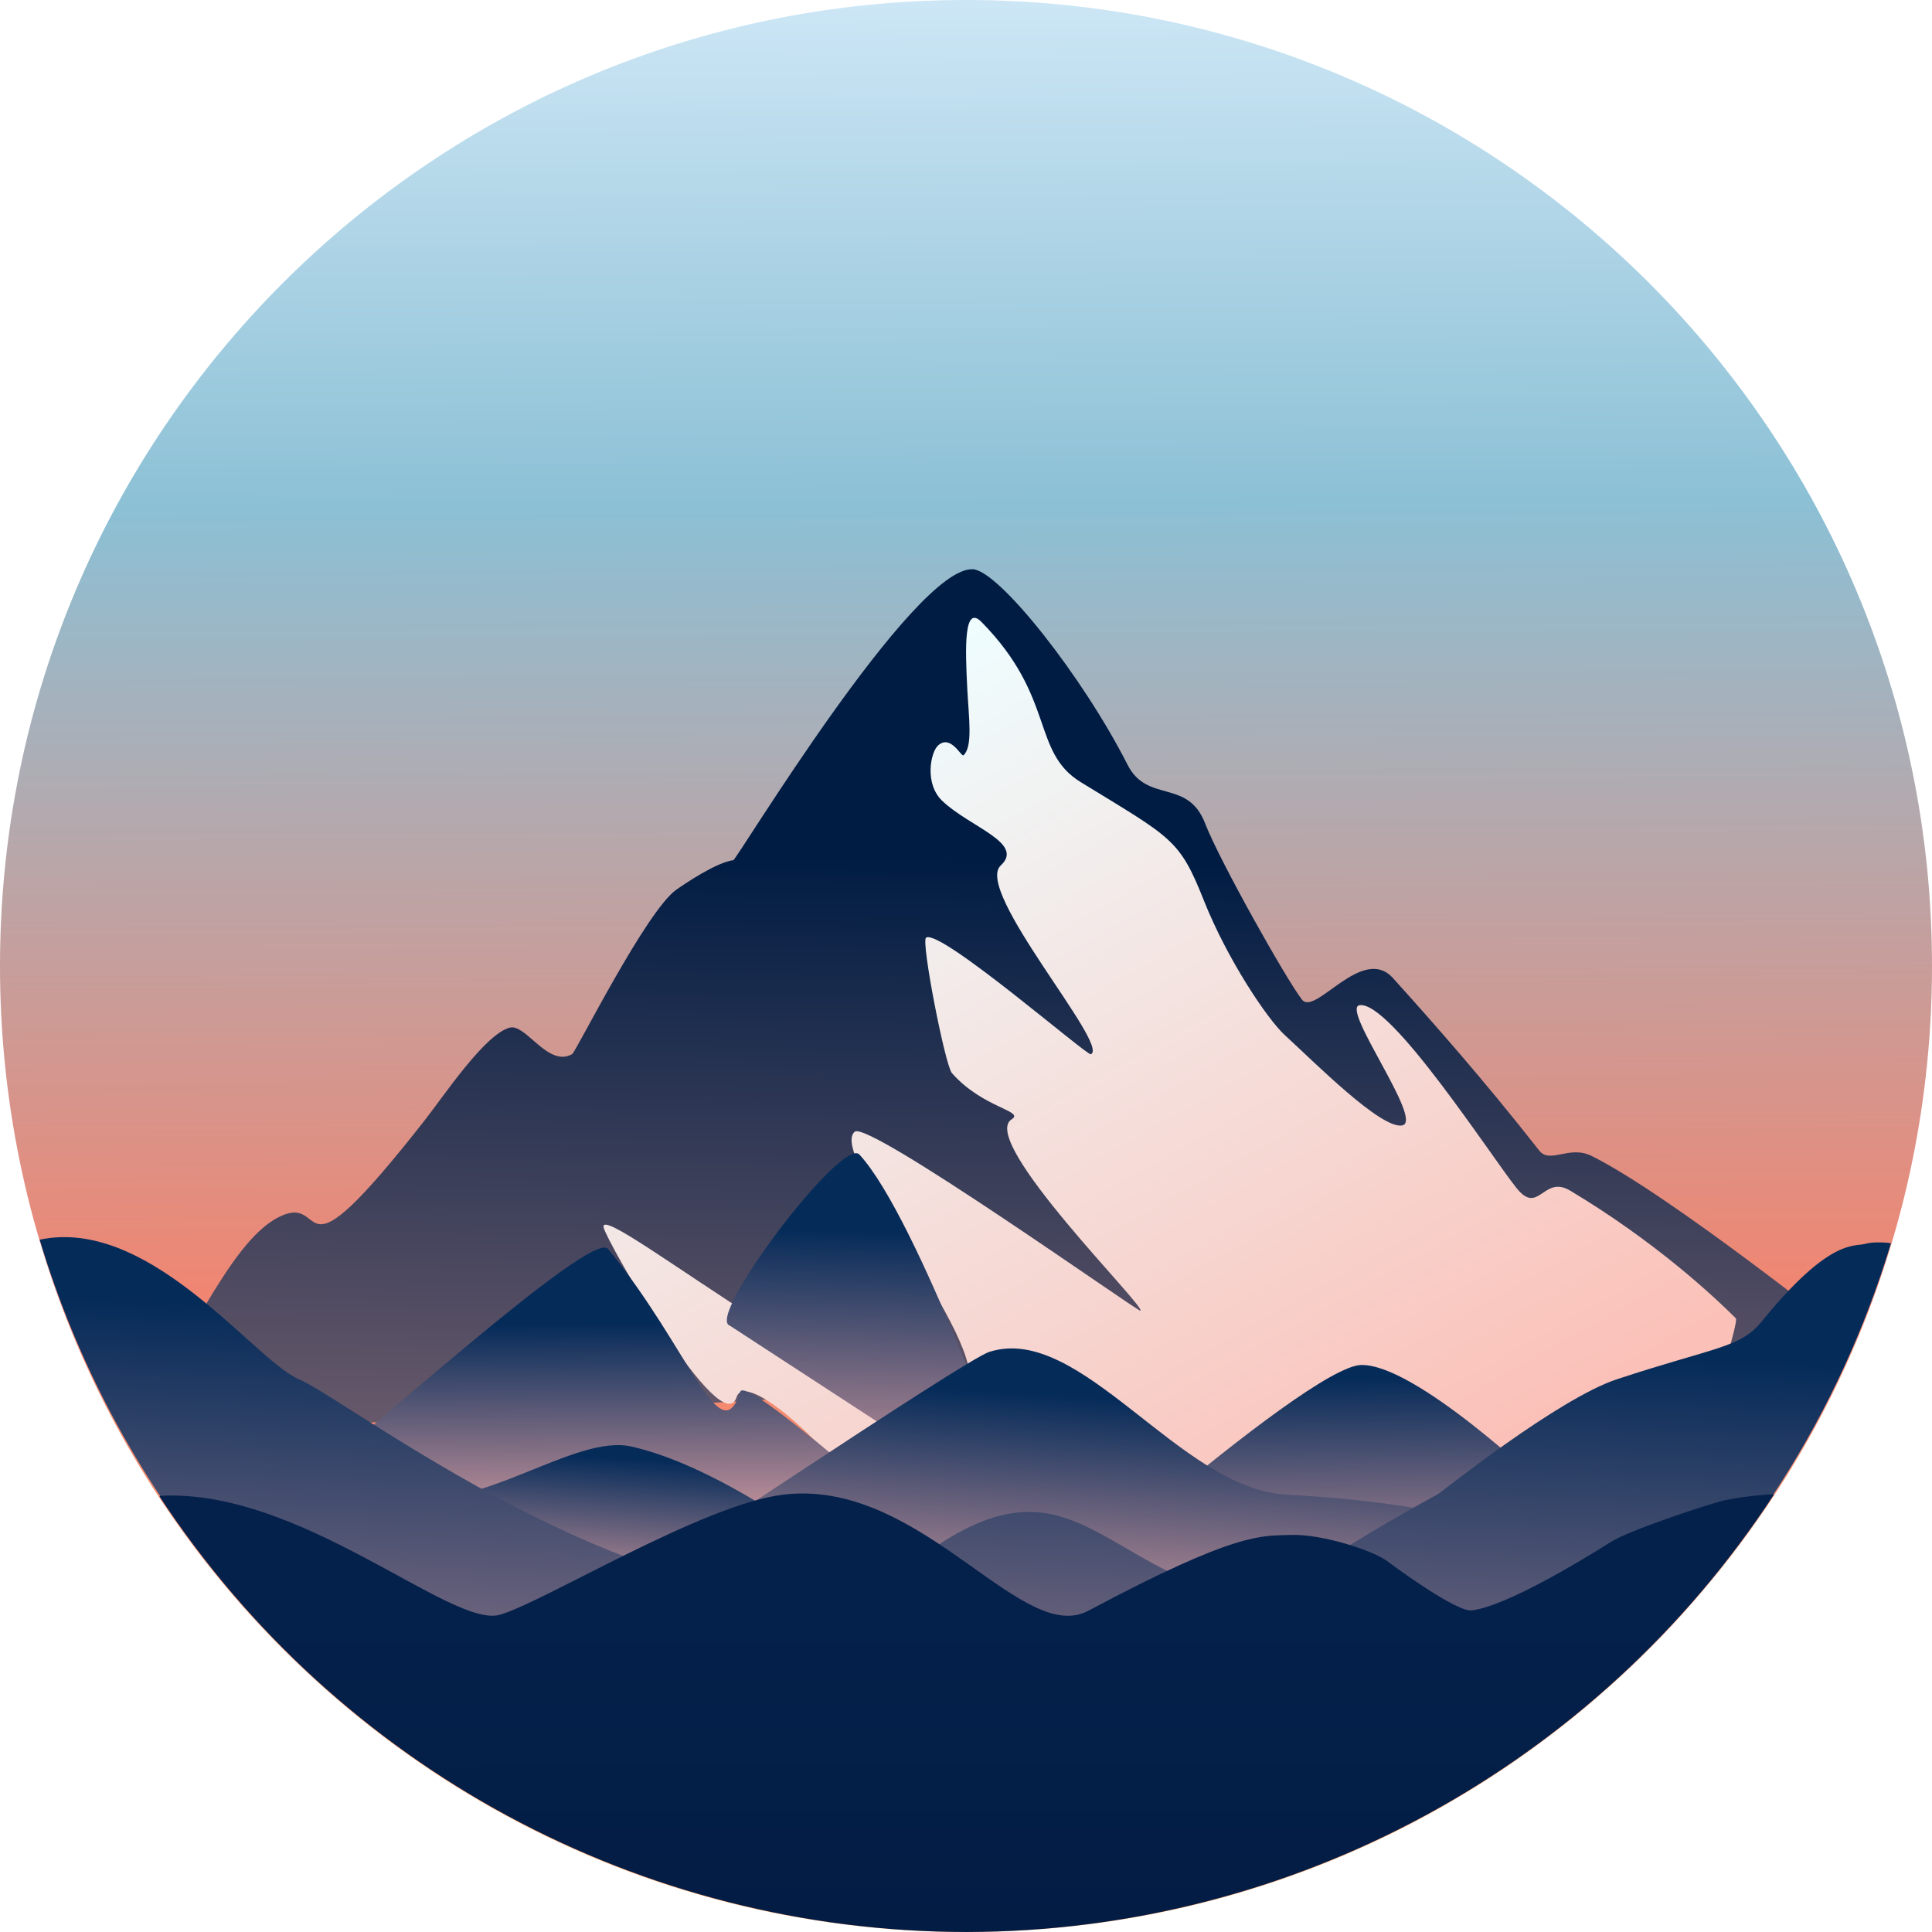
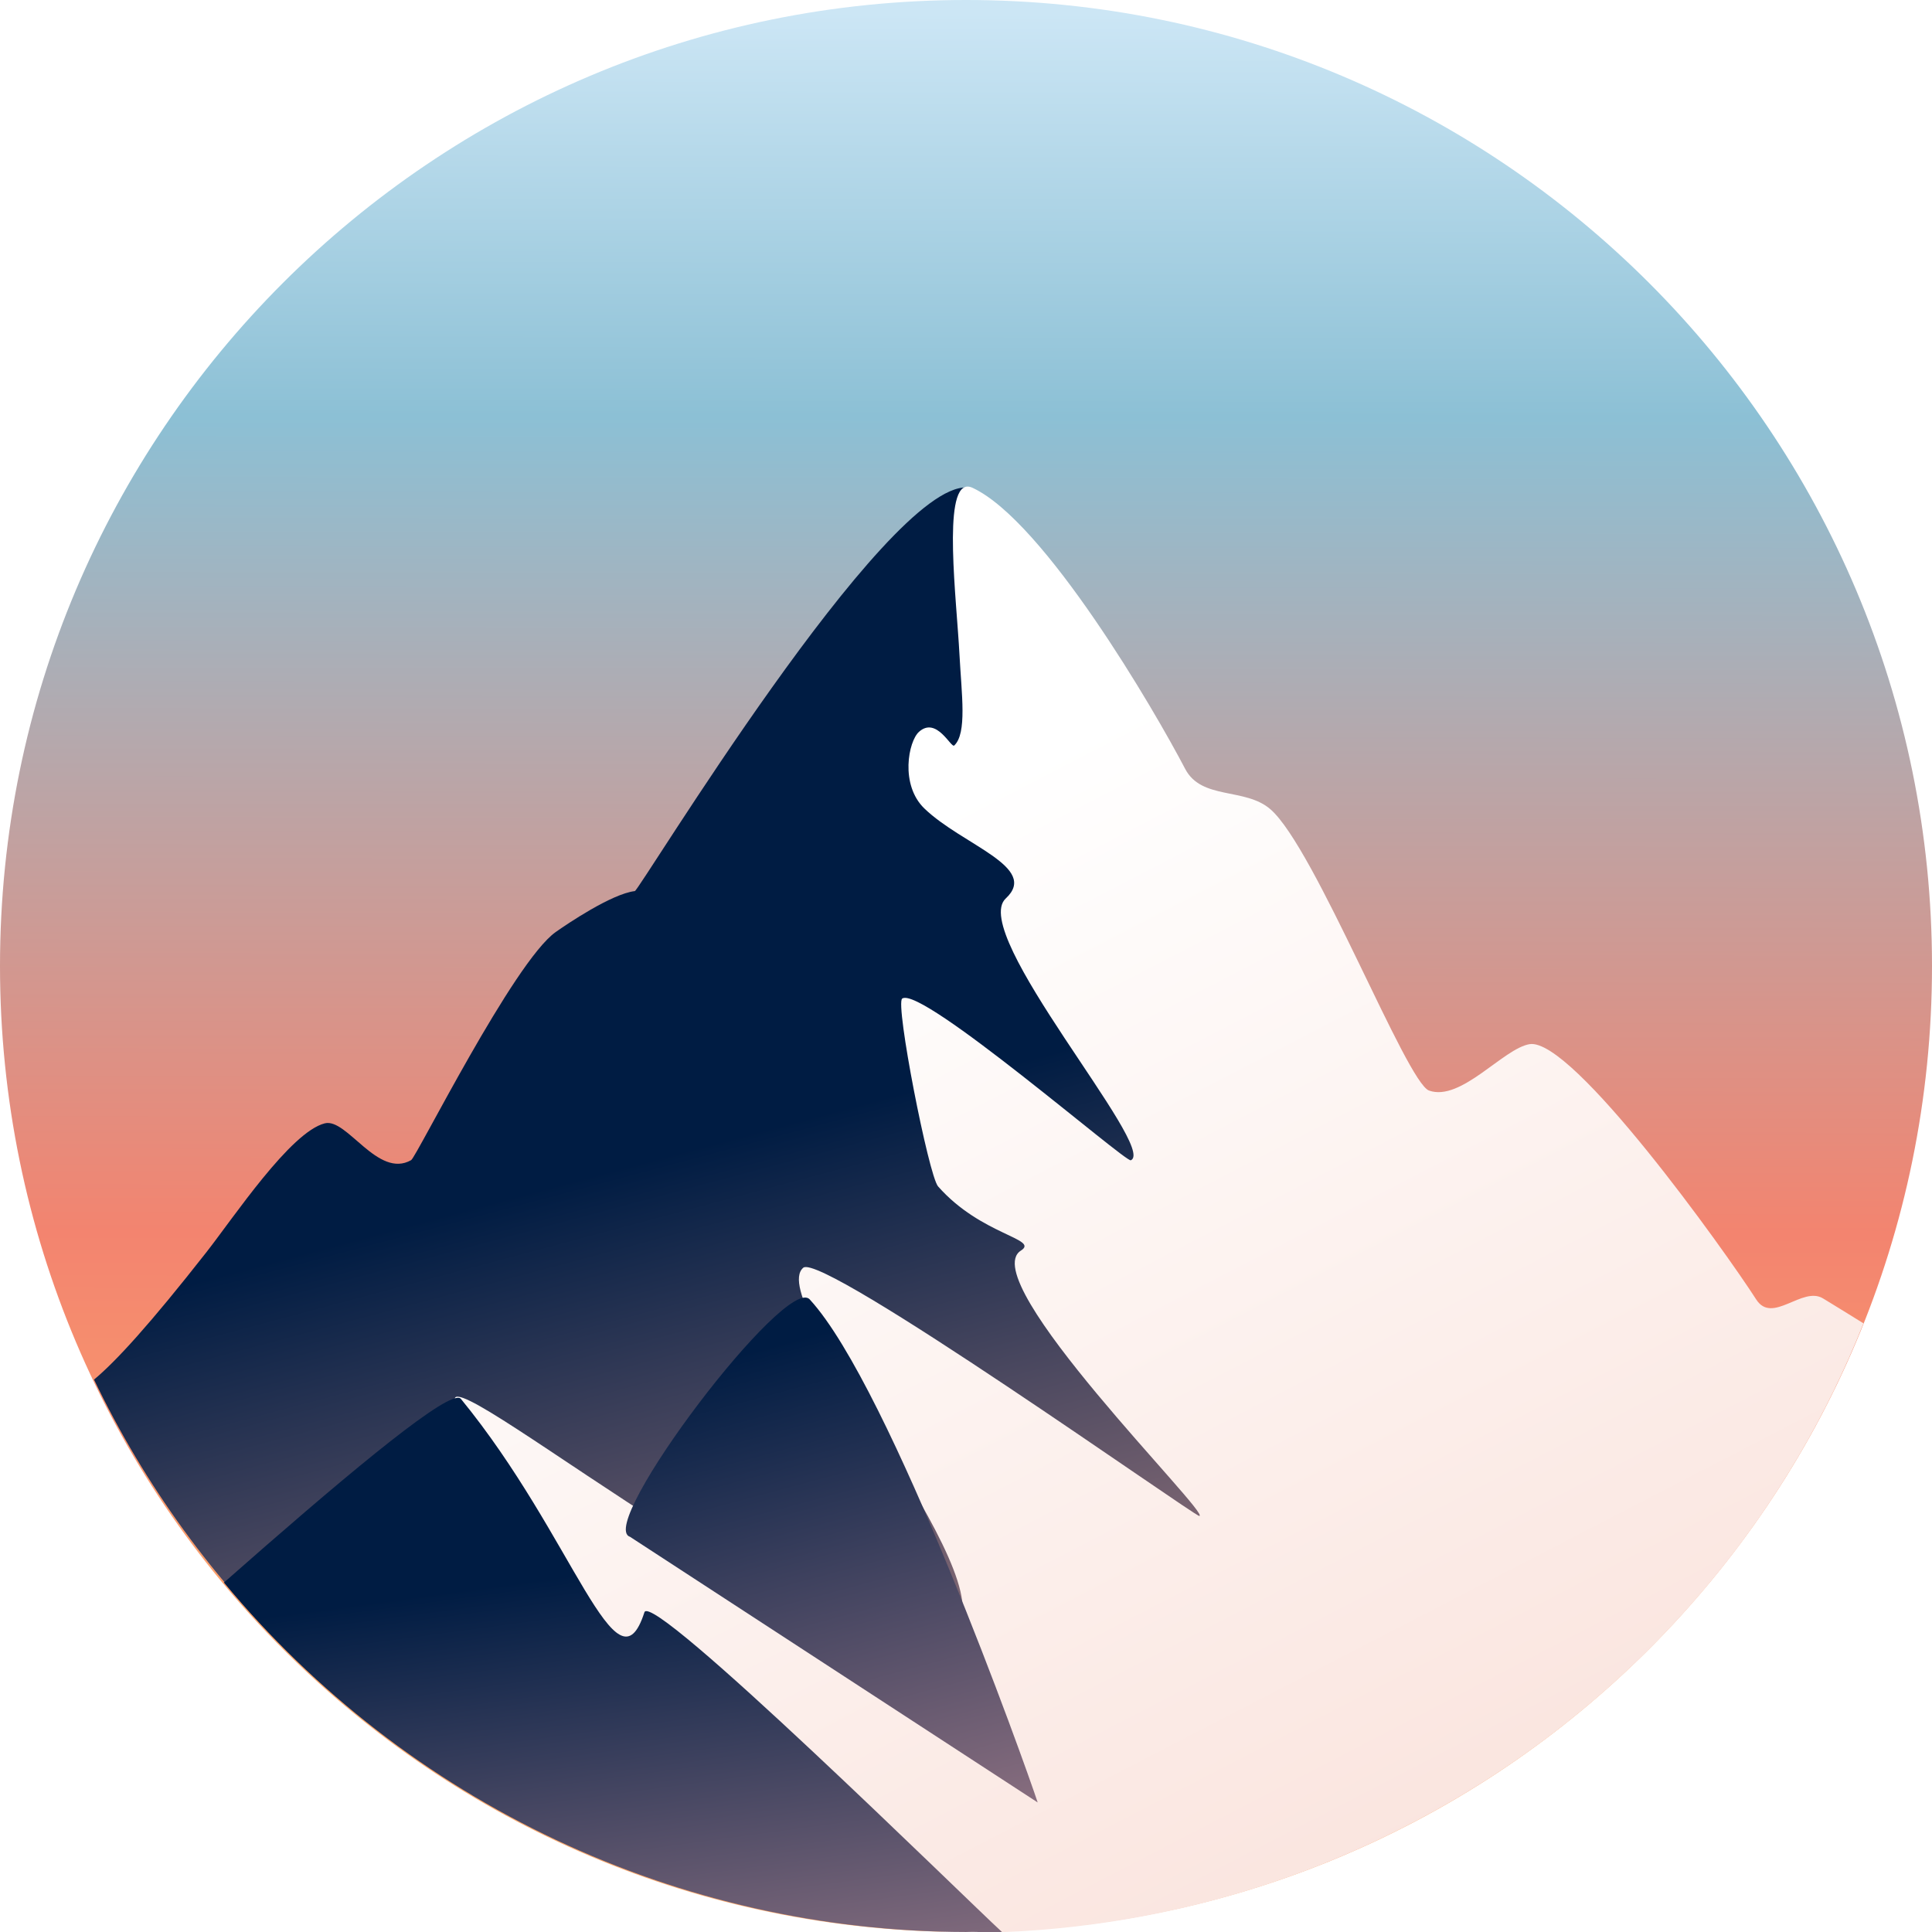
<svg xmlns="http://www.w3.org/2000/svg" xmlns:xlink="http://www.w3.org/1999/xlink" width="500" height="500" viewBox="0 0 132.292 132.292" version="1.1" id="svg635" xml:space="preserve">
  <defs id="defs632">
+     <linearGradient id="linearGradient16">
+       <stop style="stop-color:#001c43;stop-opacity:1;" offset="0" id="stop15" />
+       <stop style="stop-color:#d99ea2;stop-opacity:1;" offset="1" id="stop16" />
+     </linearGradient>
+     <linearGradient id="linearGradient13">
+       <stop style="stop-color:#001c43;stop-opacity:1;" offset="0.214" id="stop12" />
+       <stop style="stop-color:#d89fa3;stop-opacity:1;" offset="1" id="stop13" />
+     </linearGradient>
    <linearGradient id="linearGradient14447">
      <stop style="stop-color:#bcf5d5;stop-opacity:1;" offset="0.118" id="stop16633" />
      <stop style="stop-color:#70aecc;stop-opacity:1;" offset="0.391" id="stop29757" />
      <stop style="stop-color:#c6deed;stop-opacity:1;" offset="0.676" id="stop17361" />
      <stop style="stop-color:#ffd4e3;stop-opacity:1;" offset="0.892" id="stop20271" />
    </linearGradient>
    <linearGradient id="linearGradient11233">
      <stop style="stop-color:#dc719a;stop-opacity:1;" offset="0.16" id="stop11229" />
      <stop style="stop-color:#fe95ae;stop-opacity:1;" offset="0.518" id="stop13376" />
      <stop style="stop-color:#fdf7f0;stop-opacity:1;" offset="1" id="stop11231" />
    </linearGradient>
    <linearGradient id="linearGradient3778">
      <stop style="stop-color:#ea6c9e;stop-opacity:1;" offset="0.385" id="stop3774" />
      <stop style="stop-color:#feb0c8;stop-opacity:1;" offset="0.805" id="stop8681" />
      <stop style="stop-color:#fdedde;stop-opacity:1;" offset="1" id="stop3776" />
    </linearGradient>
    <filter y="-0.196" height="1.392" style="color-interpolation-filters:sRGB" id="filter3896" x="-0.196" width="1.392">
      <feGaussianBlur stdDeviation="5" result="result6" id="feGaussianBlur3886" />
      <feComposite result="result8" in="SourceGraphic" operator="atop" in2="result6" id="feComposite3888" />
      <feComposite result="result9" operator="over" in2="SourceAlpha" in="result8" id="feComposite3890" />
      <feColorMatrix values="1 0 0 0 0 0 1 0 0 0 0 0 1 0 0 0 0 0 1 0 " result="result10" id="feColorMatrix3892" />
      <feBlend in="result10" mode="normal" in2="result6" id="feBlend3894" />
    </filter>
    <linearGradient xlink:href="#linearGradient14447" id="linearGradient14449" x1="264.583" y1="191.823" x2="132.292" y2="59.531" gradientUnits="userSpaceOnUse" gradientTransform="translate(-132.2917,-59.53126)" />
    <radialGradient xlink:href="#linearGradient3778" id="radialGradient467" gradientUnits="userSpaceOnUse" gradientTransform="matrix(1.149056,-0.01647774,0.01623538,1.132154,-164.2444,-73.71001)" cx="200.136" cy="130.667" fx="200.136" fy="130.667" r="55.99" />
    <radialGradient xlink:href="#linearGradient3778" id="radialGradient469" gradientUnits="userSpaceOnUse" gradientTransform="matrix(1.149056,-0.01647774,0.01623538,1.132154,-164.2444,-73.71001)" cx="200.136" cy="130.667" fx="200.136" fy="130.667" r="55.99" />
    <radialGradient xlink:href="#linearGradient3778" id="radialGradient471" gradientUnits="userSpaceOnUse" gradientTransform="matrix(1.149056,-0.01647774,0.01623538,1.132154,-164.2444,-73.71001)" cx="200.136" cy="130.667" fx="200.136" fy="130.667" r="55.99" />
    <radialGradient xlink:href="#linearGradient3778" id="radialGradient473" gradientUnits="userSpaceOnUse" gradientTransform="matrix(1.149056,-0.01647774,0.01623538,1.132154,-164.2444,-73.71001)" cx="200.136" cy="130.667" fx="200.136" fy="130.667" r="55.99" />
    <radialGradient xlink:href="#linearGradient3778" id="radialGradient475" gradientUnits="userSpaceOnUse" gradientTransform="matrix(1.149056,-0.01647774,0.01623538,1.132154,-164.2444,-73.71001)" cx="200.136" cy="130.667" fx="200.136" fy="130.667" r="55.99" />
    <radialGradient xlink:href="#linearGradient3778" id="radialGradient477" gradientUnits="userSpaceOnUse" gradientTransform="matrix(1.149056,-0.01647774,0.01623538,1.132154,-164.2444,-73.71001)" cx="200.136" cy="130.667" fx="200.136" fy="130.667" r="55.99" />
    <radialGradient xlink:href="#linearGradient3778" id="radialGradient479" gradientUnits="userSpaceOnUse" gradientTransform="matrix(1.149056,-0.01647774,0.01623538,1.132154,-164.2444,-73.71001)" cx="200.136" cy="130.667" fx="200.136" fy="130.667" r="55.99" />
    <radialGradient xlink:href="#linearGradient3778" id="radialGradient481" gradientUnits="userSpaceOnUse" gradientTransform="matrix(1.149056,-0.01647774,0.01623538,1.132154,-164.2444,-73.71001)" cx="200.136" cy="130.667" fx="200.136" fy="130.667" r="55.99" />
    <radialGradient xlink:href="#linearGradient3778" id="radialGradient483" gradientUnits="userSpaceOnUse" gradientTransform="matrix(1.149056,-0.01647774,0.01623538,1.132154,-164.2444,-73.71001)" cx="200.136" cy="130.667" fx="200.136" fy="130.667" r="55.99" />
    <radialGradient xlink:href="#linearGradient3778" id="radialGradient485" gradientUnits="userSpaceOnUse" gradientTransform="matrix(1.149056,-0.01647774,0.01623538,1.132154,-164.2444,-73.71001)" cx="200.136" cy="130.667" fx="200.136" fy="130.667" r="55.99" />
    <radialGradient xlink:href="#linearGradient3778" id="radialGradient487" gradientUnits="userSpaceOnUse" gradientTransform="matrix(1.149056,-0.01647774,0.01623538,1.132154,-164.2444,-73.71001)" cx="200.136" cy="130.667" fx="200.136" fy="130.667" r="55.99" />
    <radialGradient xlink:href="#linearGradient3778" id="radialGradient489" gradientUnits="userSpaceOnUse" gradientTransform="matrix(1.149056,-0.01647774,0.01623538,1.132154,-164.2444,-73.71001)" cx="200.136" cy="130.667" fx="200.136" fy="130.667" r="55.99" />
    <radialGradient xlink:href="#linearGradient3778" id="radialGradient491" gradientUnits="userSpaceOnUse" gradientTransform="matrix(1.149056,-0.01647774,0.01623538,1.132154,-164.2444,-73.71001)" cx="200.136" cy="130.667" fx="200.136" fy="130.667" r="55.99" />
    <radialGradient xlink:href="#linearGradient3778" id="radialGradient493" gradientUnits="userSpaceOnUse" gradientTransform="matrix(1.149056,-0.01647774,0.01623538,1.132154,-164.2444,-73.71001)" cx="200.136" cy="130.667" fx="200.136" fy="130.667" r="55.99" />
    <radialGradient xlink:href="#linearGradient3778" id="radialGradient495" gradientUnits="userSpaceOnUse" gradientTransform="matrix(1.149056,-0.01647774,0.01623538,1.132154,-164.2444,-73.71001)" cx="200.136" cy="130.667" fx="200.136" fy="130.667" r="55.99" />
    <radialGradient xlink:href="#linearGradient3778" id="radialGradient497" gradientUnits="userSpaceOnUse" gradientTransform="matrix(1.149056,-0.01647774,0.01623538,1.132154,-164.2444,-73.71001)" cx="200.136" cy="130.667" fx="200.136" fy="130.667" r="55.99" />
    <radialGradient xlink:href="#linearGradient3778" id="radialGradient499" gradientUnits="userSpaceOnUse" gradientTransform="matrix(1.149056,-0.01647774,0.01623538,1.132154,-164.2444,-73.71001)" cx="200.136" cy="130.667" fx="200.136" fy="130.667" r="55.99" />
    <radialGradient xlink:href="#linearGradient3778" id="radialGradient501" gradientUnits="userSpaceOnUse" gradientTransform="matrix(1.149056,-0.01647774,0.01623538,1.132154,-164.2444,-73.71001)" cx="200.136" cy="130.667" fx="200.136" fy="130.667" r="55.99" />
    <radialGradient xlink:href="#linearGradient3778" id="radialGradient503" gradientUnits="userSpaceOnUse" gradientTransform="matrix(1.149056,-0.01647774,0.01623538,1.132154,-164.2444,-73.71001)" cx="200.136" cy="130.667" fx="200.136" fy="130.667" r="55.99" />
    <radialGradient xlink:href="#linearGradient3778" id="radialGradient505" gradientUnits="userSpaceOnUse" gradientTransform="matrix(1.149056,-0.01647774,0.01623538,1.132154,-164.2444,-73.71001)" cx="200.136" cy="130.667" fx="200.136" fy="130.667" r="55.99" />
    <radialGradient xlink:href="#linearGradient3778" id="radialGradient507" gradientUnits="userSpaceOnUse" gradientTransform="matrix(1.149056,-0.01647774,0.01623538,1.132154,-164.2444,-73.71001)" cx="200.136" cy="130.667" fx="200.136" fy="130.667" r="55.99" />
    <radialGradient xlink:href="#linearGradient3778" id="radialGradient509" gradientUnits="userSpaceOnUse" gradientTransform="matrix(1.149056,-0.01647774,0.01623538,1.132154,-164.2444,-73.71001)" cx="200.136" cy="130.667" fx="200.136" fy="130.667" r="55.99" />
    <radialGradient xlink:href="#linearGradient3778" id="radialGradient511" gradientUnits="userSpaceOnUse" gradientTransform="matrix(1.149056,-0.01647774,0.01623538,1.132154,-164.2444,-73.71001)" cx="200.136" cy="130.667" fx="200.136" fy="130.667" r="55.99" />
    <radialGradient xlink:href="#linearGradient3778" id="radialGradient513" gradientUnits="userSpaceOnUse" gradientTransform="matrix(1.149056,-0.01647774,0.01623538,1.132154,-164.2444,-73.71001)" cx="200.136" cy="130.667" fx="200.136" fy="130.667" r="55.99" />
    <radialGradient xlink:href="#linearGradient3778" id="radialGradient515" gradientUnits="userSpaceOnUse" gradientTransform="matrix(1.149056,-0.01647774,0.01623538,1.132154,-164.2444,-73.71001)" cx="200.136" cy="130.667" fx="200.136" fy="130.667" r="55.99" />
    <radialGradient xlink:href="#linearGradient3778" id="radialGradient517" gradientUnits="userSpaceOnUse" gradientTransform="matrix(1.149056,-0.01647774,0.01623538,1.132154,-164.2444,-73.71001)" cx="200.136" cy="130.667" fx="200.136" fy="130.667" r="55.99" />
    <radialGradient xlink:href="#linearGradient3778" id="radialGradient519" gradientUnits="userSpaceOnUse" gradientTransform="matrix(1.149056,-0.01647774,0.01623538,1.132154,-164.2444,-73.71001)" cx="200.136" cy="130.667" fx="200.136" fy="130.667" r="55.99" />
    <radialGradient xlink:href="#linearGradient3778" id="radialGradient521" gradientUnits="userSpaceOnUse" gradientTransform="matrix(1.149056,-0.01647774,0.01623538,1.132154,-164.2444,-73.71001)" cx="200.136" cy="130.667" fx="200.136" fy="130.667" r="55.99" />
    <radialGradient xlink:href="#linearGradient3778" id="radialGradient523" gradientUnits="userSpaceOnUse" gradientTransform="matrix(1.149056,-0.01647774,0.01623538,1.132154,-164.2444,-73.71001)" cx="200.136" cy="130.667" fx="200.136" fy="130.667" r="55.99" />
    <radialGradient xlink:href="#linearGradient3778" id="radialGradient525" gradientUnits="userSpaceOnUse" gradientTransform="matrix(1.149056,-0.01647774,0.01623538,1.132154,-164.2444,-73.71001)" cx="200.136" cy="130.667" fx="200.136" fy="130.667" r="55.99" />
    <radialGradient xlink:href="#linearGradient11233" id="radialGradient527" gradientUnits="userSpaceOnUse" gradientTransform="matrix(1,0,0,0.9656236,-132.2917,-54.71187)" cx="218.814" cy="140.195" fx="218.814" fy="140.195" r="17.991" />
    <radialGradient xlink:href="#linearGradient11233" id="radialGradient529" gradientUnits="userSpaceOnUse" gradientTransform="matrix(1,0,0,0.9656236,-132.2917,-54.71187)" cx="218.814" cy="140.195" fx="218.814" fy="140.195" r="17.991" />
    <radialGradient xlink:href="#linearGradient11233" id="radialGradient531" gradientUnits="userSpaceOnUse" gradientTransform="matrix(1,0,0,0.9656236,-132.2917,-54.71187)" cx="218.814" cy="140.195" fx="218.814" fy="140.195" r="17.991" />
    <radialGradient xlink:href="#linearGradient11233" id="radialGradient533" gradientUnits="userSpaceOnUse" gradientTransform="matrix(1,0,0,0.9656236,-132.2917,-54.71187)" cx="218.814" cy="140.195" fx="218.814" fy="140.195" r="17.991" />
    <radialGradient xlink:href="#linearGradient11233" id="radialGradient535" gradientUnits="userSpaceOnUse" gradientTransform="matrix(1,0,0,0.9656236,-132.2917,-54.71187)" cx="218.814" cy="140.195" fx="218.814" fy="140.195" r="17.991" />
    <radialGradient xlink:href="#linearGradient11233" id="radialGradient537" gradientUnits="userSpaceOnUse" gradientTransform="matrix(1,0,0,1.008563,-132.2917,-60.41931)" cx="233.509" cy="103.704" fx="233.509" fy="103.704" r="15.033" />
    <radialGradient xlink:href="#linearGradient11233" id="radialGradient539" gradientUnits="userSpaceOnUse" gradientTransform="matrix(1,0,0,1.008563,-132.2917,-60.41931)" cx="233.509" cy="103.704" fx="233.509" fy="103.704" r="15.033" />
    <radialGradient xlink:href="#linearGradient11233" id="radialGradient541" gradientUnits="userSpaceOnUse" gradientTransform="matrix(1,0,0,1.008563,-132.2917,-60.41931)" cx="233.509" cy="103.704" fx="233.509" fy="103.704" r="15.033" />
    <radialGradient xlink:href="#linearGradient11233" id="radialGradient543" gradientUnits="userSpaceOnUse" gradientTransform="matrix(1,0,0,1.008563,-132.2917,-60.41931)" cx="233.509" cy="103.704" fx="233.509" fy="103.704" r="15.033" />
    <radialGradient xlink:href="#linearGradient11233" id="radialGradient545" gradientUnits="userSpaceOnUse" gradientTransform="matrix(1,0,0,1.008563,-132.2917,-60.41931)" cx="233.509" cy="103.704" fx="233.509" fy="103.704" r="15.033" />
    <radialGradient xlink:href="#linearGradient11233" id="radialGradient547" gradientUnits="userSpaceOnUse" gradientTransform="matrix(1,0,0,1.029366,-132.2917,-63.25868)" cx="188.427" cy="126.93" fx="188.427" fy="126.93" r="11.709" />
    <radialGradient xlink:href="#linearGradient11233" id="radialGradient549" gradientUnits="userSpaceOnUse" gradientTransform="matrix(1,0,0,1.029366,-132.2917,-63.25868)" cx="188.427" cy="126.93" fx="188.427" fy="126.93" r="11.709" />
    <radialGradient xlink:href="#linearGradient11233" id="radialGradient551" gradientUnits="userSpaceOnUse" gradientTransform="matrix(1,0,0,1.029366,-132.2917,-63.25868)" cx="188.427" cy="126.93" fx="188.427" fy="126.93" r="11.709" />
    <radialGradient xlink:href="#linearGradient11233" id="radialGradient553" gradientUnits="userSpaceOnUse" gradientTransform="matrix(1,0,0,1.029366,-132.2917,-63.25868)" cx="188.427" cy="126.93" fx="188.427" fy="126.93" r="11.709" />
    <radialGradient xlink:href="#linearGradient11233" id="radialGradient555" gradientUnits="userSpaceOnUse" gradientTransform="matrix(1,0,0,1.029366,-132.2917,-63.25868)" cx="188.427" cy="126.93" fx="188.427" fy="126.93" r="11.709" />
-     <linearGradient xlink:href="#linearGradient2" id="linearGradient3" x1="198.675" y1="58.44" x2="199.414" y2="191.418" gradientUnits="userSpaceOnUse" gradientTransform="translate(-132.2917,-58.27285)" />
+     <linearGradient xlink:href="#linearGradient2" id="linearGradient3" x1="199.152" y1="59.156" x2="198.937" y2="195.472" gradientUnits="userSpaceOnUse" gradientTransform="translate(-132.2917,-58.27285)" />
    <linearGradient id="linearGradient2">
      <stop style="stop-color:#cce6f5;stop-opacity:1;" offset="0" id="stop2" />
-       <stop style="stop-color:#8cc0d5;stop-opacity:1;" offset="0.259" id="stop1" />
-       <stop style="stop-color:#f3846f;stop-opacity:1;" offset="0.675" id="stop4" />
-       <stop style="stop-color:#fda86c;stop-opacity:1;" offset="0.983" id="stop5" />
+       <stop style="stop-color:#8cc0d5;stop-opacity:1;" offset="0.203" id="stop1" />
+       <stop style="stop-color:#f3846f;stop-opacity:1;" offset="0.613" id="stop4" />
+       <stop style="stop-color:#fda86c;stop-opacity:1;" offset="0.838" id="stop5" />
    </linearGradient>
-     <linearGradient xlink:href="#linearGradient8972" id="linearGradient8974" x1="198.454" y1="118.637" x2="197.039" y2="215.077" gradientUnits="userSpaceOnUse" gradientTransform="translate(-132.2917,-59.86035)" />
+     <linearGradient xlink:href="#linearGradient8972" id="linearGradient8974" x1="178.568" y1="104.043" x2="198.803" y2="179.634" gradientUnits="userSpaceOnUse" gradientTransform="matrix(1.387262,0,0,1.387262,-209.7146,-103.7375)" />
    <linearGradient id="linearGradient8972">
-       <stop style="stop-color:#001c43;stop-opacity:1;" offset="0" id="stop8968" />
+       <stop style="stop-color:#001c43;stop-opacity:1;" offset="0.361" id="stop8968" />
      <stop style="stop-color:#fdb1a3;stop-opacity:1;" offset="1" id="stop8970" />
    </linearGradient>
-     <linearGradient xlink:href="#linearGradient1510" id="linearGradient1512" x1="196.13" y1="104.292" x2="235.205" y2="173.689" gradientUnits="userSpaceOnUse" gradientTransform="translate(-132.2917,-59.86035)" />
+     <linearGradient xlink:href="#linearGradient1510" id="linearGradient1512" x1="203.527" y1="111.458" x2="246.21" y2="193.942" gradientUnits="userSpaceOnUse" gradientTransform="matrix(1.387262,0,0,1.387262,-209.7146,-103.7375)" />
    <linearGradient id="linearGradient1510">
-       <stop style="stop-color:#effdff;stop-opacity:1;" offset="0" id="stop1506" />
-       <stop style="stop-color:#fdb5aa;stop-opacity:1;" offset="1" id="stop1508" />
+       <stop style="stop-color:#ffffff;stop-opacity:1;" offset="0" id="stop1506" />
+       <stop style="stop-color:#f7d4ca;stop-opacity:1;" offset="1" id="stop1508" />
    </linearGradient>
-     <linearGradient xlink:href="#linearGradient11533" id="linearGradient21205" x1="174.201" y1="148.901" x2="174.277" y2="163.585" gradientUnits="userSpaceOnUse" gradientTransform="translate(-132.2917,-58.27285)" />
+     <linearGradient xlink:href="#linearGradient13" id="linearGradient21205" x1="174.555" y1="142.872" x2="180.441" y2="186.565" gradientUnits="userSpaceOnUse" gradientTransform="matrix(1.387262,0,0,1.387262,-209.7146,-102.6409)" />
    <linearGradient id="linearGradient11533">
      <stop style="stop-color:#052b59;stop-opacity:1;" offset="0" id="stop11529" />
      <stop style="stop-color:#d99ea2;stop-opacity:1;" offset="1" id="stop11531" />
    </linearGradient>
-     <linearGradient xlink:href="#linearGradient11533" id="linearGradient11535" x1="190.528" y1="142.554" x2="190.088" y2="161.472" gradientUnits="userSpaceOnUse" gradientTransform="translate(-132.2917,-58.27285)" />
+     <linearGradient xlink:href="#linearGradient16" id="linearGradient11535" x1="190.882" y1="139.185" x2="201.355" y2="178.051" gradientUnits="userSpaceOnUse" gradientTransform="matrix(1.387262,0,0,1.387262,-209.7146,-101.5353)" />
    <linearGradient xlink:href="#linearGradient11533" id="linearGradient21221" x1="65.424" y1="158.132" x2="64.759" y2="168.45" gradientUnits="userSpaceOnUse" />
    <linearGradient xlink:href="#linearGradient11533" id="linearGradient21229" x1="115.703" y1="152.643" x2="115.879" y2="168.651" gradientUnits="userSpaceOnUse" />
-     <linearGradient xlink:href="#linearGradient11533" id="linearGradient21213" x1="201.759" y1="153.631" x2="200.796" y2="170.432" gradientUnits="userSpaceOnUse" gradientTransform="translate(-132.2917,-58.27285)" />
-     <linearGradient xlink:href="#linearGradient11533" id="linearGradient21237" x1="203.108" y1="149.654" x2="201.44" y2="193.575" gradientUnits="userSpaceOnUse" gradientTransform="translate(-132.2917,-58.27285)" />
-     <linearGradient xlink:href="#linearGradient21243" id="linearGradient21245" x1="200.089" y1="168.617" x2="200.097" y2="189.784" gradientUnits="userSpaceOnUse" gradientTransform="translate(-132.2917,-58.27285)" />
+     <linearGradient xlink:href="#linearGradient11533" id="linearGradient21213" x1="201.759" y1="153.631" x2="200.796" y2="170.432" gradientUnits="userSpaceOnUse" gradientTransform="translate(-301.8844,-57.97781)" />
+     <linearGradient xlink:href="#linearGradient11533" id="linearGradient21237" x1="203.108" y1="149.654" x2="201.44" y2="193.575" gradientUnits="userSpaceOnUse" gradientTransform="translate(-301.8844,-57.97781)" />
+     <linearGradient xlink:href="#linearGradient21243" id="linearGradient21245" x1="200.089" y1="168.617" x2="200.097" y2="189.784" gradientUnits="userSpaceOnUse" gradientTransform="translate(-301.8844,-57.97781)" />
    <linearGradient id="linearGradient21243">
      <stop style="stop-color:#04214b;stop-opacity:1;" offset="0" id="stop21239" />
      <stop style="stop-color:#031c44;stop-opacity:1;" offset="1" id="stop21241" />
    </linearGradient>
+     <linearGradient xlink:href="#linearGradient126" id="linearGradient215" gradientUnits="userSpaceOnUse" gradientTransform="matrix(2.58355,0,0,2.557968,-6.263844,-333.0269)" x1="77.337" y1="168.913" x2="124.547" y2="187.26" />
+     <linearGradient id="linearGradient126">
+       <stop style="stop-color:#31070e;stop-opacity:1;" offset="0" id="stop125" />
+       <stop style="stop-color:#340213;stop-opacity:1;" offset="0.5" id="stop128" />
+       <stop style="stop-color:#2c0616;stop-opacity:1;" offset="1" id="stop126" />
+     </linearGradient>
  </defs>
-   <circle style="display:inline;fill:url(#linearGradient3);fill-opacity:1;stroke-width:0.339" id="path517" cx="66.146" cy="66.146" r="66.146" />
-   <path id="path1402" style="fill:url(#linearGradient8974);fill-opacity:1;stroke-width:0.265" d="m 66.608,38.979 c -4.041,-0.189 -16.165,19.895 -16.393,19.922 -1.151,0.139 -3.35,1.629 -3.906,2.022 -2.068,1.459 -6.877,11.111 -7.134,11.258 -1.642,0.935 -3.167,-2.09 -4.26,-1.816 -1.694,0.424 -4.497,4.642 -5.851,6.368 -9.341,11.911 -6.393,4.803 -9.985,6.61 -3.563,1.793 -6.54,9.804 -10.171,14.057 a 66.146,66.146 0 0 0 0.51,0.934 l 117.079,-6.785 a 66.146,66.146 0 0 0 0.008,-0.021 c -0.074,-0.059 -12.198,-9.733 -17.525,-12.378 -1.526,-0.758 -2.846,0.572 -3.581,-0.365 -3.754,-4.784 -7.141,-8.623 -10.016,-11.811 -2.097,-2.325 -5.326,2.63 -6.228,1.478 -1.052,-1.342 -5.647,-9.503 -6.635,-12.066 -1.195,-3.1 -3.958,-1.351 -5.313,-4.021 -3.07,-6.052 -8.807,-13.304 -10.597,-13.387 z" />
-   <path style="display:inline;fill:url(#linearGradient1512);fill-opacity:1;stroke-width:0.265" d="m 54.916,106.205 c 0.155,-0.173 4.747,-2.541 3.847,-3.958 -2.214,-3.485 -7.754,-8.397 -8.325,-6.585 -0.988,3.14 -8.93,-10.69 -9.109,-11.623 -0.408,-2.134 20.468,15.339 24.693,11.325 2.619,-2.489 -9.449,-16.208 -7.496,-17.871 0.929,-0.791 19.32,12.276 19.549,12.252 0.603,-0.063 -11.126,-11.629 -8.805,-13.099 0.925,-0.586 -1.961,-0.753 -4.088,-3.166 -0.464,-0.526 -2.129,-9.024 -1.772,-9.273 0.942,-0.655 11.021,8.095 11.283,7.982 1.353,-0.584 -8.025,-11.207 -6.17,-12.925 1.672,-1.549 -2.15,-2.637 -4.017,-4.439 -1.213,-1.17 -0.79,-3.318 -0.266,-3.786 0.871,-0.776 1.585,0.822 1.739,0.676 0.64,-0.606 0.361,-2.526 0.258,-4.489 -0.152,-2.899 -0.24,-5.867 0.973,-4.634 5.082,5.164 3.401,8.886 6.798,10.968 6.265,3.839 6.746,3.876 8.422,8.089 1.613,4.055 4.344,8.128 5.55,9.233 2.086,1.911 6.559,6.418 8.021,6.183 1.563,-0.251 -4.211,-8.017 -2.912,-8.232 2.102,-0.347 8.948,10.249 10.744,12.506 1.539,1.934 1.829,-0.922 3.69,0.192 5.831,3.49 9.854,7.257 11.337,8.739 0.416,0.416 -6.618,21.138 -6.618,21.138" id="path1404" />
-   <path style="display:inline;fill:url(#linearGradient21205);fill-opacity:1;stroke-width:0.265" d="m 19.287,102.812 c 5.063,-3.924 21.23,-18.66 22.343,-17.301 5.572,6.801 7.686,14.057 9.057,9.788 0.382,-1.19 12.332,9.53 12.332,9.53" id="path1406" />
-   <path style="display:inline;fill:url(#linearGradient11535);fill-opacity:1;stroke-width:0.265" d="m 49.973,90.771 c -1.701,-0.542 7.77,-13.062 8.884,-11.703 3.981,4.33 10.634,22.966 11.242,24.817" id="path1408" />
-   <g id="g1414" style="display:inline;fill:#916f6f" transform="translate(-22.39987,-58.27285)">
-     <path style="display:inline;fill:url(#linearGradient21221);fill-opacity:1;stroke-width:0.265" d="m 49.946,160.849 c 5.421,0.94 11.83,-4.404 15.695,-3.526 11.079,2.517 27.959,19.179 27.959,19.179" id="path1410" />
-     <path style="display:inline;fill:url(#linearGradient21229);fill-opacity:1;stroke-width:0.265" d="m 86.599,175.243 c 4.16,-4.732 25.237,-23.382 28.984,-23.502 3.706,-0.118 12.467,8.243 12.467,8.243" id="path1412" />
-   </g>
-   <path style="display:inline;fill:url(#linearGradient21213);fill-opacity:1;stroke-width:0.265" d="m 40.893,109.858 c 1.875,-1.027 25.066,-16.714 26.848,-17.288 6.249,-2.011 13.027,9.365 20.292,9.769 22.832,1.268 18.988,7.686 18.988,7.686" id="path1416" />
-   <path id="path1418" style="display:inline;fill:url(#linearGradient21237);fill-opacity:1;stroke-width:0.265" d="m 4.133,84.715 c -0.469,0.015 -0.941,0.071 -1.415,0.171 A 66.146,66.146 0 0 0 14.723,107.547 c 7.734,7.725 17.545,15.31 25.632,19.396 a 66.146,66.146 0 0 0 13.31,4.008 c 3.073,0.353 5.463,0.35 7.304,0.908 l 0.008,5.2e-4 c 0.692,0.099 9.975,0.222 18.265,-1.042 a 66.146,66.146 0 0 0 50.242,-45.691 c -0.606,-0.082 -1.31,-0.082 -1.794,0.051 -0.733,0.2 -2.421,-0.4 -7.06,5.312 -1.478,1.82 -3.192,1.735 -9.919,3.956 -4.008,1.323 -11.972,7.69 -12.245,7.862 -1.17,0.635 -8.291,4.538 -11.39,7.25 -0.963,-0.72 -2.023,-0.768 -4.131,-0.692 -7.825,-2.748 -10.378,-8.463 -18.569,-3.17 C 51.551,117.241 24.29,96.088 20.542,94.477 17.667,93.338 11.213,84.487 4.133,84.715 Z" />
-   <path id="path1420" style="display:inline;fill:url(#linearGradient21245);fill-opacity:1;stroke-width:0.265" d="m 55.34,102.27 c -0.571,-0.019 -1.151,0.004 -1.742,0.078 -5.57,0.696 -16.423,7.399 -19.383,8.224 -3.332,0.929 -13.627,-8.674 -23.247,-8.146 -0.016,0.016 -0.026,0.033 -0.042,0.049 a 66.146,66.146 0 0 0 55.22,29.816 66.146,66.146 0 0 0 55.334,-29.969 c 6.8e-4,-0.001 0.001,-0.002 0.002,-0.003 -1.155,0.022 -3.031,0.307 -3.692,0.488 -1.236,0.338 -6.212,1.976 -7.462,2.763 -2.319,1.461 -7.219,4.399 -9.537,4.701 -1.017,0.132 -5.025,-2.791 -5.818,-3.384 -0.963,-0.72 -4.462,-1.858 -6.57,-1.783 -2.004,0.071 -3.624,-0.28 -13.881,5.191 -4.324,2.306 -10.624,-7.733 -19.182,-8.024 z" />
+   <circle style="display:inline;fill:url(#linearGradient3);fill-opacity:1;stroke-width:0.339" id="circle17" cx="66.146" cy="66.146" r="66.146" />
+   <path id="path1402" style="fill:url(#linearGradient8974);fill-opacity:1;stroke-width:0.367" d="M 66.211 33.379 C 60.605 33.117 43.786 60.978 43.469 61.016 C 41.873 61.208 38.822 63.277 38.05 63.821 C 35.182 65.845 28.511 79.235 28.153 79.439 C 25.875 80.736 23.759 76.539 22.243 76.919 C 19.893 77.507 16.005 83.358 14.126 85.753 C 10.285 90.65 7.964 93.196 6.438 94.467 A 66.146 66.146 0 0 0 20.467 113.773 L 117.1 108.173 A 66.146 66.146 0 0 0 126.804 92.311 C 126.334 92.06 125.801 91.758 125.384 91.551 C 123.266 90.5 121.261 91.909 120.241 90.608 C 115.033 83.972 109.892 83.125 105.904 78.703 C 102.994 75.478 98.782 77.989 97.531 76.391 C 96.072 74.529 88.883 61.951 87.512 58.395 C 85.855 54.094 82.343 56.04 80.463 52.336 C 76.204 43.94 68.695 33.495 66.211 33.379 z " />
+   <path id="path1404" style="display:inline;fill:url(#linearGradient1512);fill-opacity:1;stroke-width:0.367" d="m 66.222,33.319 c -1.675,0.105 -0.721,7.729 -0.523,11.5 0.143,2.723 0.53,5.387 -0.358,6.228 -0.213,0.202 -1.204,-2.015 -2.412,-0.938 -0.728,0.649 -1.315,3.628 0.368,5.252 2.591,2.5 7.893,4.009 5.573,6.158 -2.573,2.383 10.437,17.121 8.56,17.931 C 77.066,79.605 63.084,67.467 61.777,68.376 c -0.496,0.345 1.814,12.134 2.458,12.864 2.952,3.348 6.955,3.579 5.672,4.392 C 66.687,87.672 82.958,103.717 82.122,103.804 81.803,103.837 56.291,85.71 55.002,86.808 c -2.71,2.306 14.032,21.339 10.398,24.791 -5.862,5.569 -34.822,-18.671 -34.256,-15.71 0.248,1.295 11.265,20.481 12.636,16.125 0.791,-2.514 8.477,4.3 11.548,9.135 0.508,0.799 2.612,5.563 4.836,10.716 1.986,0.233 4.002,0.437 6.002,0.49 27.053,-0.068 51.455,-16.595 61.434,-41.74 -0.884,-0.549 -1.847,-1.147 -2.772,-1.708 -1.415,-0.859 -3.465,1.799 -4.57,0.077 -2.161,-3.367 -12.606,-17.968 -15.523,-17.486 -1.802,0.298 -4.695,3.953 -6.881,3.178 C 96.307,74.125 90.058,58.082 86.995,55.417 85.254,53.902 82.277,54.805 81.15,52.643 79.066,48.647 71.514,35.69 66.593,33.402 c -0.136,-0.063 -0.259,-0.09 -0.371,-0.083 z" />
+   <path id="path1406" style="display:inline;fill:url(#linearGradient21205);fill-opacity:1;stroke-width:0.367" d="m 31.317,95.715 c -1.455,0.12 -8.194,5.783 -15.983,12.649 12.542,15.127 31.161,23.895 50.811,23.927 1.284,-0.054 1.183,0.127 2.462,-0.002 -2.485,-2.276 -23.979,-23.451 -24.482,-21.887 -1.903,5.923 -4.835,-5.181 -12.565,-14.615 -0.048,-0.059 -0.13,-0.083 -0.243,-0.073 z" />
+   <path style="display:inline;fill:url(#linearGradient11535);fill-opacity:1;stroke-width:0.367" d="M 43.135,105.228 C 40.774,104.476 53.914,87.108 55.459,88.993 60.981,95 70.211,120.853 71.054,123.421" id="path1408" />
</svg>
